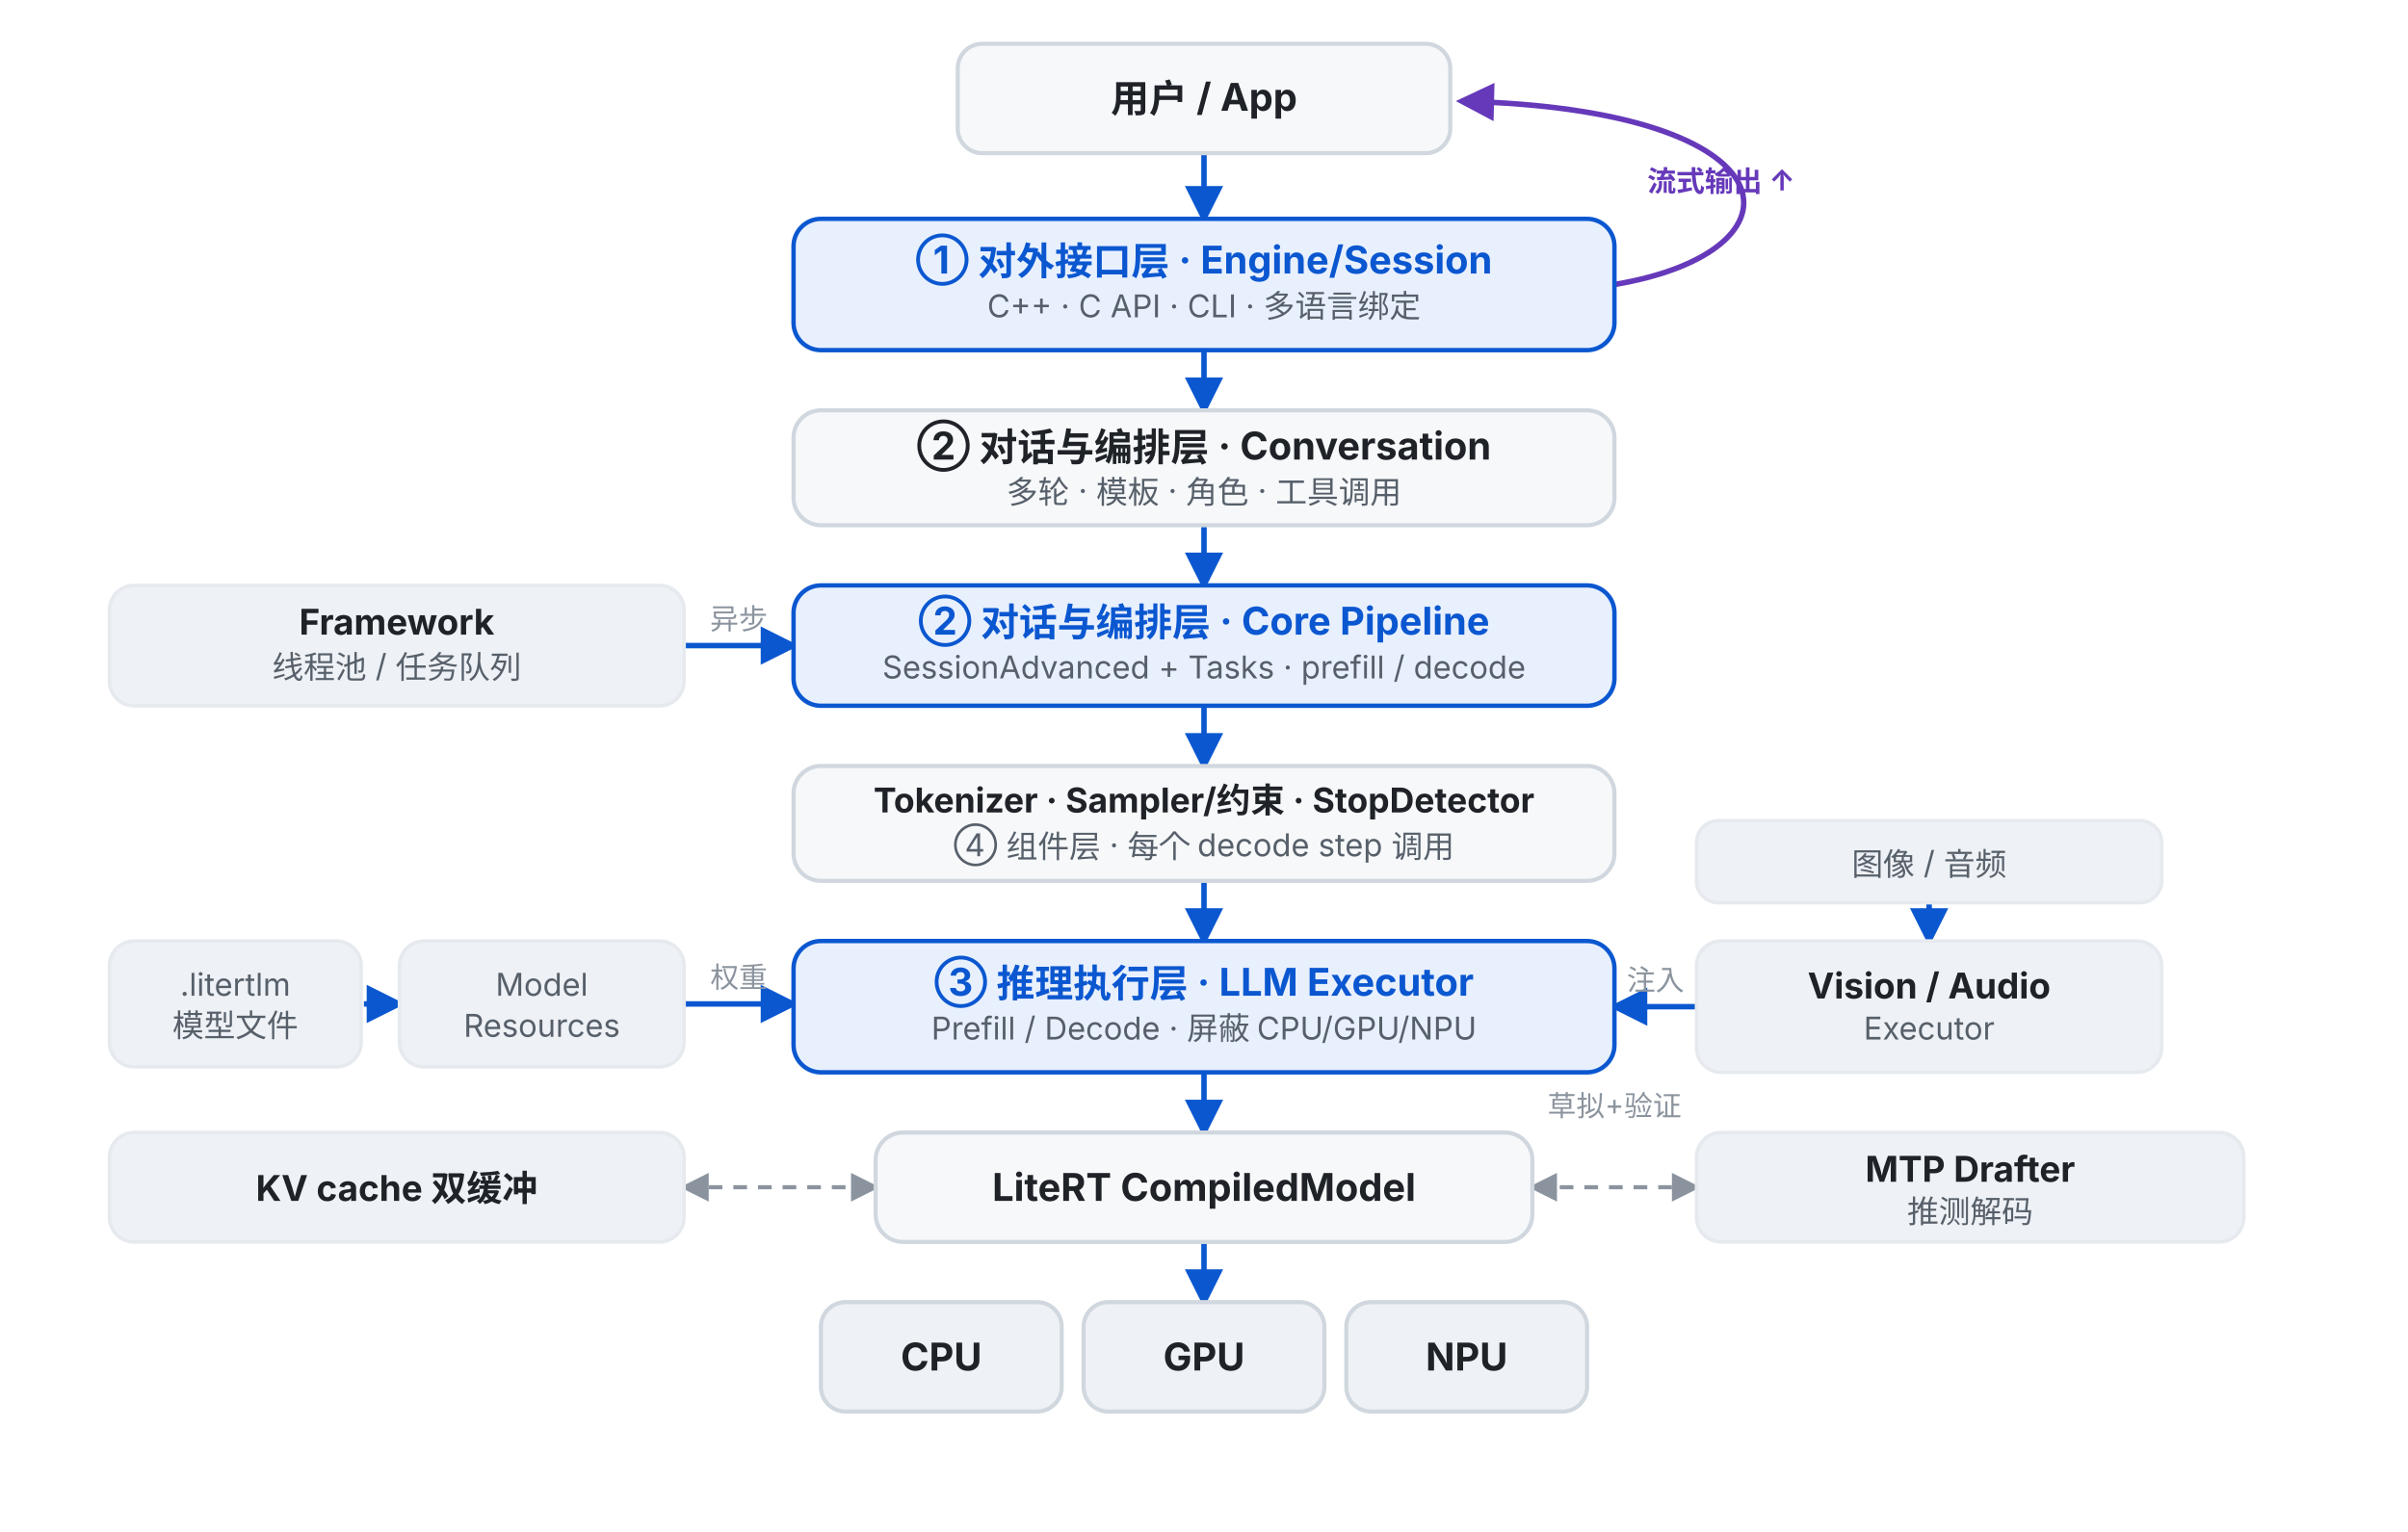
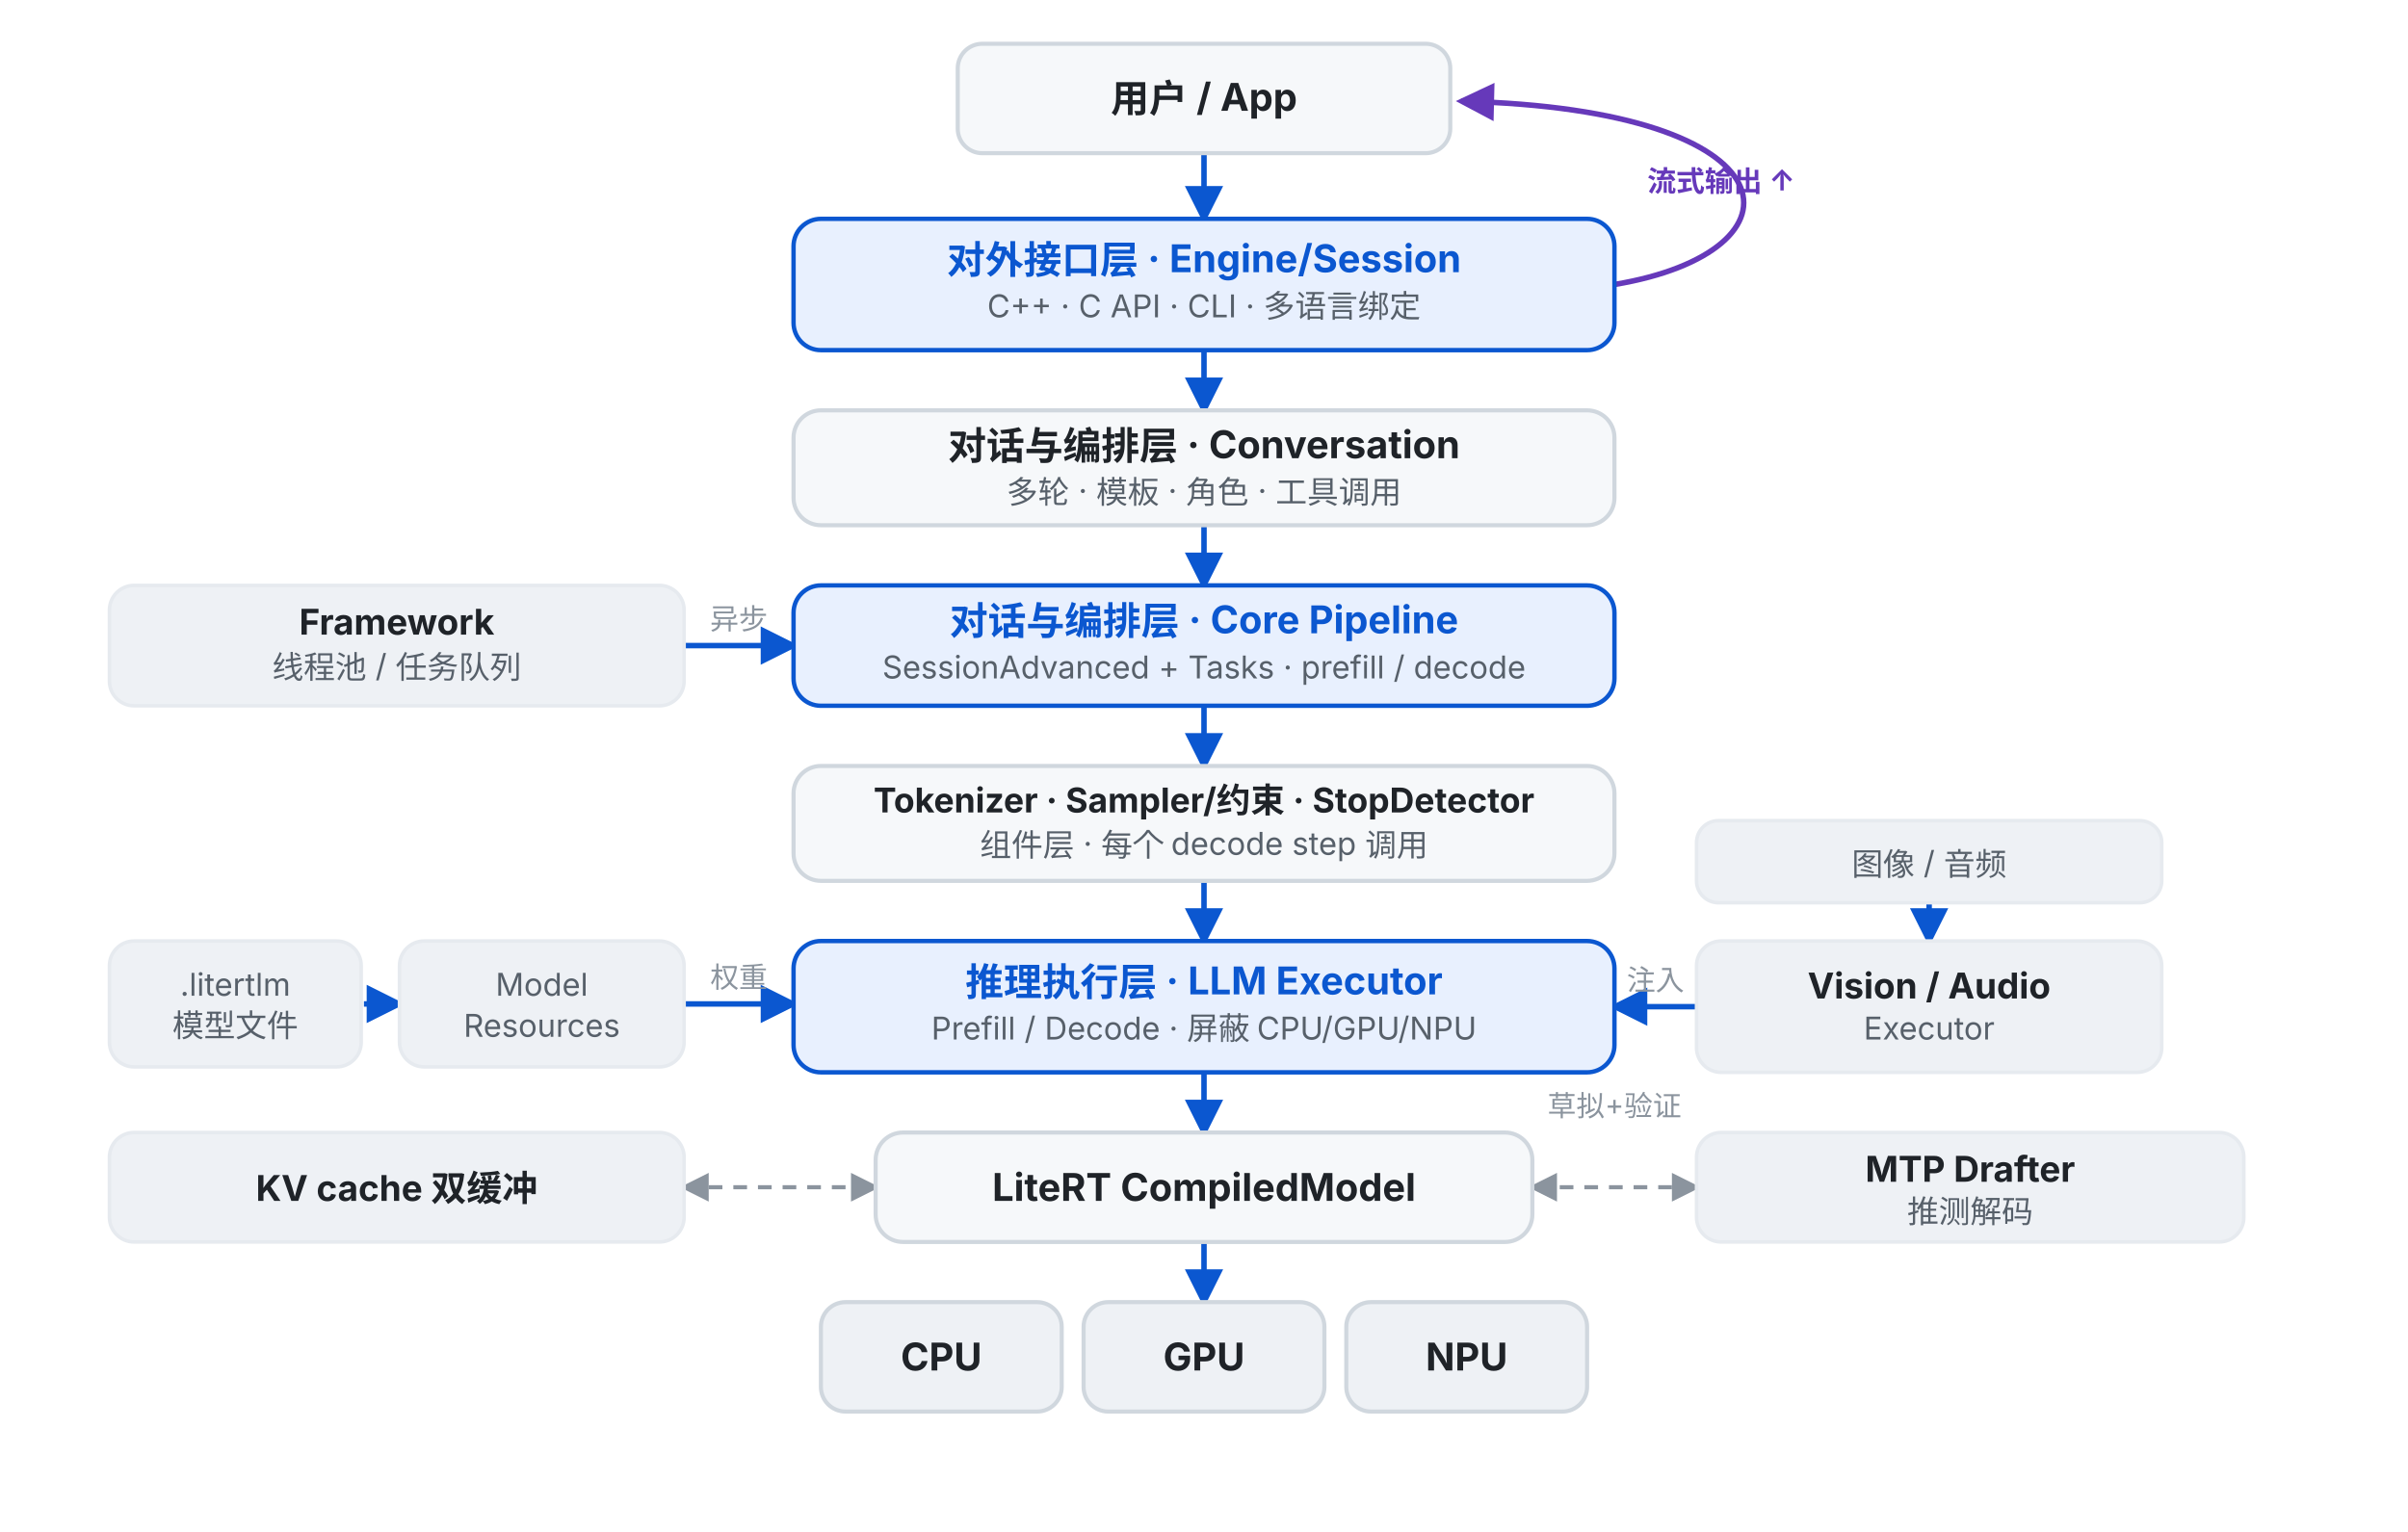
<svg xmlns="http://www.w3.org/2000/svg" viewBox="0 0 880 560" width="880" height="560" role="img" aria-label="LiteRT-LM 端到端流程：一次生成请求在各层之间的流动">
  <defs>
    <marker id="ar" orient="auto-start-reverse" markerWidth="8" markerHeight="7" refX="6" refY="3.5">
      <path d="M0,0 L7,3.5 L0,7 z" fill="var(--fig-accent, #0b57d0)" />
    </marker>
    <marker id="ar2" orient="auto-start-reverse" markerWidth="8" markerHeight="7" refX="6" refY="3.5">
      <path d="M0,0 L7,3.5 L0,7 z" fill="var(--fig-accent-2, #6639ba)" />
    </marker>
    <marker id="ard" orient="auto-start-reverse" markerWidth="8" markerHeight="7" refX="6" refY="3.5">
      <path d="M0,0 L7,3.5 L0,7 z" fill="var(--fig-text-dim, #8b949e)" />
    </marker>
  </defs>
  <style>
    text{font-family:-apple-system, "PingFang SC", "Microsoft YaHei", sans-serif}
    .b{fill:var(--fig-surface, #f6f8fa);stroke:var(--fig-border, #d0d7de);stroke-width:1.5}
    .bl{fill:var(--fig-accent-soft, #e8f0fe);stroke:var(--fig-accent, #0b57d0);stroke-width:1.6}
    .hw{fill:var(--fig-surface-2, #eef1f5);stroke:var(--fig-border, #d0d7de);stroke-width:1.5}
    .note{fill:var(--fig-surface-2, #eef1f5);stroke:var(--fig-border-2, #e6eaef);stroke-width:1.3}
    .t{fill:var(--fig-text, #1f2328);font-size:14px;font-weight:700}
    .tw{fill:var(--fig-accent, #0b57d0);font-size:14px;font-weight:700}
    .ts{fill:var(--fig-text-soft, #57606a);font-size:11.5px}
    .td{fill:var(--fig-text-dim, #8b949e);font-size:10.5px}
    .edge{stroke:var(--fig-accent, #0b57d0);stroke-width:2;fill:none}
    .edged{stroke:var(--fig-text-dim, #8b949e);stroke-width:1.5;fill:none;stroke-dasharray:5 4}
  </style>
  <path class="edge" marker-end="url(#ar)" d="M440,56 V80" />
  <path class="edge" marker-end="url(#ar)" d="M440,128 V150" />
  <path class="edge" marker-end="url(#ar)" d="M440,192 V214" />
  <path class="edge" marker-end="url(#ar)" d="M440,258 V280" />
  <path class="edge" marker-end="url(#ar)" d="M440,322 V344" />
  <path class="edge" marker-end="url(#ar)" d="M440,392 V414" />
  <path class="edge" marker-end="url(#ar)" d="M440,454 V476" />
  <path class="edge" style="stroke:var(--fig-accent-2, #6639ba)" marker-end="url(#ar2)" d="M590,104 C 662,92 658,40 534,37" />
  <text class="td" x="602" y="70" style="fill:var(--fig-accent-2, #6639ba);font-weight:700">流式输出 ↑</text>
  <path class="edge" marker-end="url(#ar)" d="M250,236 H290" />
  <text class="td" x="270" y="230" text-anchor="middle">异步</text>
  <path class="edge" marker-end="url(#ar)" d="M133,367 H146" />
  <path class="edge" marker-end="url(#ar)" d="M250,367 H290" />
  <text class="td" x="270" y="361" text-anchor="middle">权重</text>
  <path class="edged" marker-start="url(#ard)" marker-end="url(#ard)" d="M250,434 H320" />
  <path class="edge" marker-end="url(#ar)" d="M705,330 V344" />
  <path class="edge" marker-end="url(#ar)" d="M620,368 H590" />
  <text class="td" x="605" y="362" text-anchor="middle">注入</text>
  <path class="edged" marker-start="url(#ard)" marker-end="url(#ard)" d="M620,434 H560" />
  <text class="td" x="590" y="408" text-anchor="middle">草拟+验证</text>
  <rect class="b" x="350" y="16" width="180" height="40" rx="9" />
  <text class="t" x="440" y="41" text-anchor="middle">用户 / App</text>
  <rect class="bl" x="290" y="80" width="300" height="48" rx="10" />
-   <text class="tw" x="440" y="100" text-anchor="middle">① 对外接口层 · Engine/Session</text>
+   <text class="tw" x="440" y="100" text-anchor="middle">对外接口层 · Engine/Session</text>
  <text class="ts" x="440" y="116" text-anchor="middle">C++ · C API · CLI · 多语言绑定</text>
  <rect class="b" x="290" y="150" width="300" height="42" rx="10" />
-   <text class="t" x="440" y="168" text-anchor="middle">② 对话与编排层 · Conversation</text>
+   <text class="t" x="440" y="168" text-anchor="middle">对话与编排层 · Conversation</text>
  <text class="ts" x="440" y="184" text-anchor="middle">多轮 · 模板 · 角色 · 工具调用</text>
  <rect class="bl" x="290" y="214" width="300" height="44" rx="10" />
-   <text class="tw" x="440" y="232" text-anchor="middle">② 对话与编排层 · Core Pipeline</text>
+   <text class="tw" x="440" y="232" text-anchor="middle">对话与编排层 · Core Pipeline</text>
  <text class="ts" x="440" y="248" text-anchor="middle">SessionAdvanced + Tasks · prefill / decode</text>
  <rect class="b" x="290" y="280" width="300" height="42" rx="10" />
  <text class="t" x="440" y="297" text-anchor="middle" style="font-size:12.5px">Tokenizer · Sampler/约束 · StopDetector</text>
-   <text class="ts" x="440" y="313" text-anchor="middle">④ 组件层 · 每个 decode step 调用</text>
+   <text class="ts" x="440" y="313" text-anchor="middle">组件层 · 每个 decode step 调用</text>
  <rect class="bl" x="290" y="344" width="300" height="48" rx="10" />
-   <text class="tw" x="440" y="364" text-anchor="middle">③ 推理执行层 · LLM Executor</text>
+   <text class="tw" x="440" y="364" text-anchor="middle">推理执行层 · LLM Executor</text>
  <text class="ts" x="440" y="380" text-anchor="middle">Prefill / Decode · 屏蔽 CPU/GPU/NPU</text>
  <rect class="b" x="320" y="414" width="240" height="40" rx="10" />
  <text class="t" x="440" y="439" text-anchor="middle">LiteRT CompiledModel</text>
  <rect class="hw" x="300" y="476" width="88" height="40" rx="9" />
  <text class="t" x="344" y="501" text-anchor="middle">CPU</text>
  <rect class="hw" x="396" y="476" width="88" height="40" rx="9" />
  <text class="t" x="440" y="501" text-anchor="middle">GPU</text>
  <rect class="hw" x="492" y="476" width="88" height="40" rx="9" />
  <text class="t" x="536" y="501" text-anchor="middle">NPU</text>
  <rect class="note" x="40" y="214" width="210" height="44" rx="9" />
  <text class="t" x="145" y="232" text-anchor="middle" style="font-size:13px">Framework</text>
  <text class="ts" x="145" y="248" text-anchor="middle">线程池 / 任务队列</text>
  <rect class="note" x="40" y="344" width="92" height="46" rx="9" />
  <text class="ts" x="86" y="364" text-anchor="middle">.litertlm</text>
  <text class="ts" x="86" y="379" text-anchor="middle">模型文件</text>
  <rect class="note" x="146" y="344" width="104" height="46" rx="9" />
  <text class="ts" x="198" y="364" text-anchor="middle">Model</text>
  <text class="ts" x="198" y="379" text-anchor="middle">Resources</text>
  <rect class="note" x="40" y="414" width="210" height="40" rx="9" />
  <text class="t" x="145" y="439" text-anchor="middle" style="font-size:13px">KV cache 双缓冲</text>
  <rect class="note" x="620" y="300" width="170" height="30" rx="8" />
  <text class="ts" x="705" y="320" text-anchor="middle">图像 / 音频</text>
  <rect class="note" x="620" y="344" width="170" height="48" rx="9" />
  <text class="t" x="705" y="365" text-anchor="middle" style="font-size:13px">Vision / Audio</text>
  <text class="ts" x="705" y="380" text-anchor="middle">Executor</text>
  <rect class="note" x="620" y="414" width="200" height="40" rx="9" />
  <text class="t" x="720" y="432" text-anchor="middle" style="font-size:13px">MTP Drafter</text>
  <text class="ts" x="720" y="447" text-anchor="middle">推测解码</text>
</svg>
